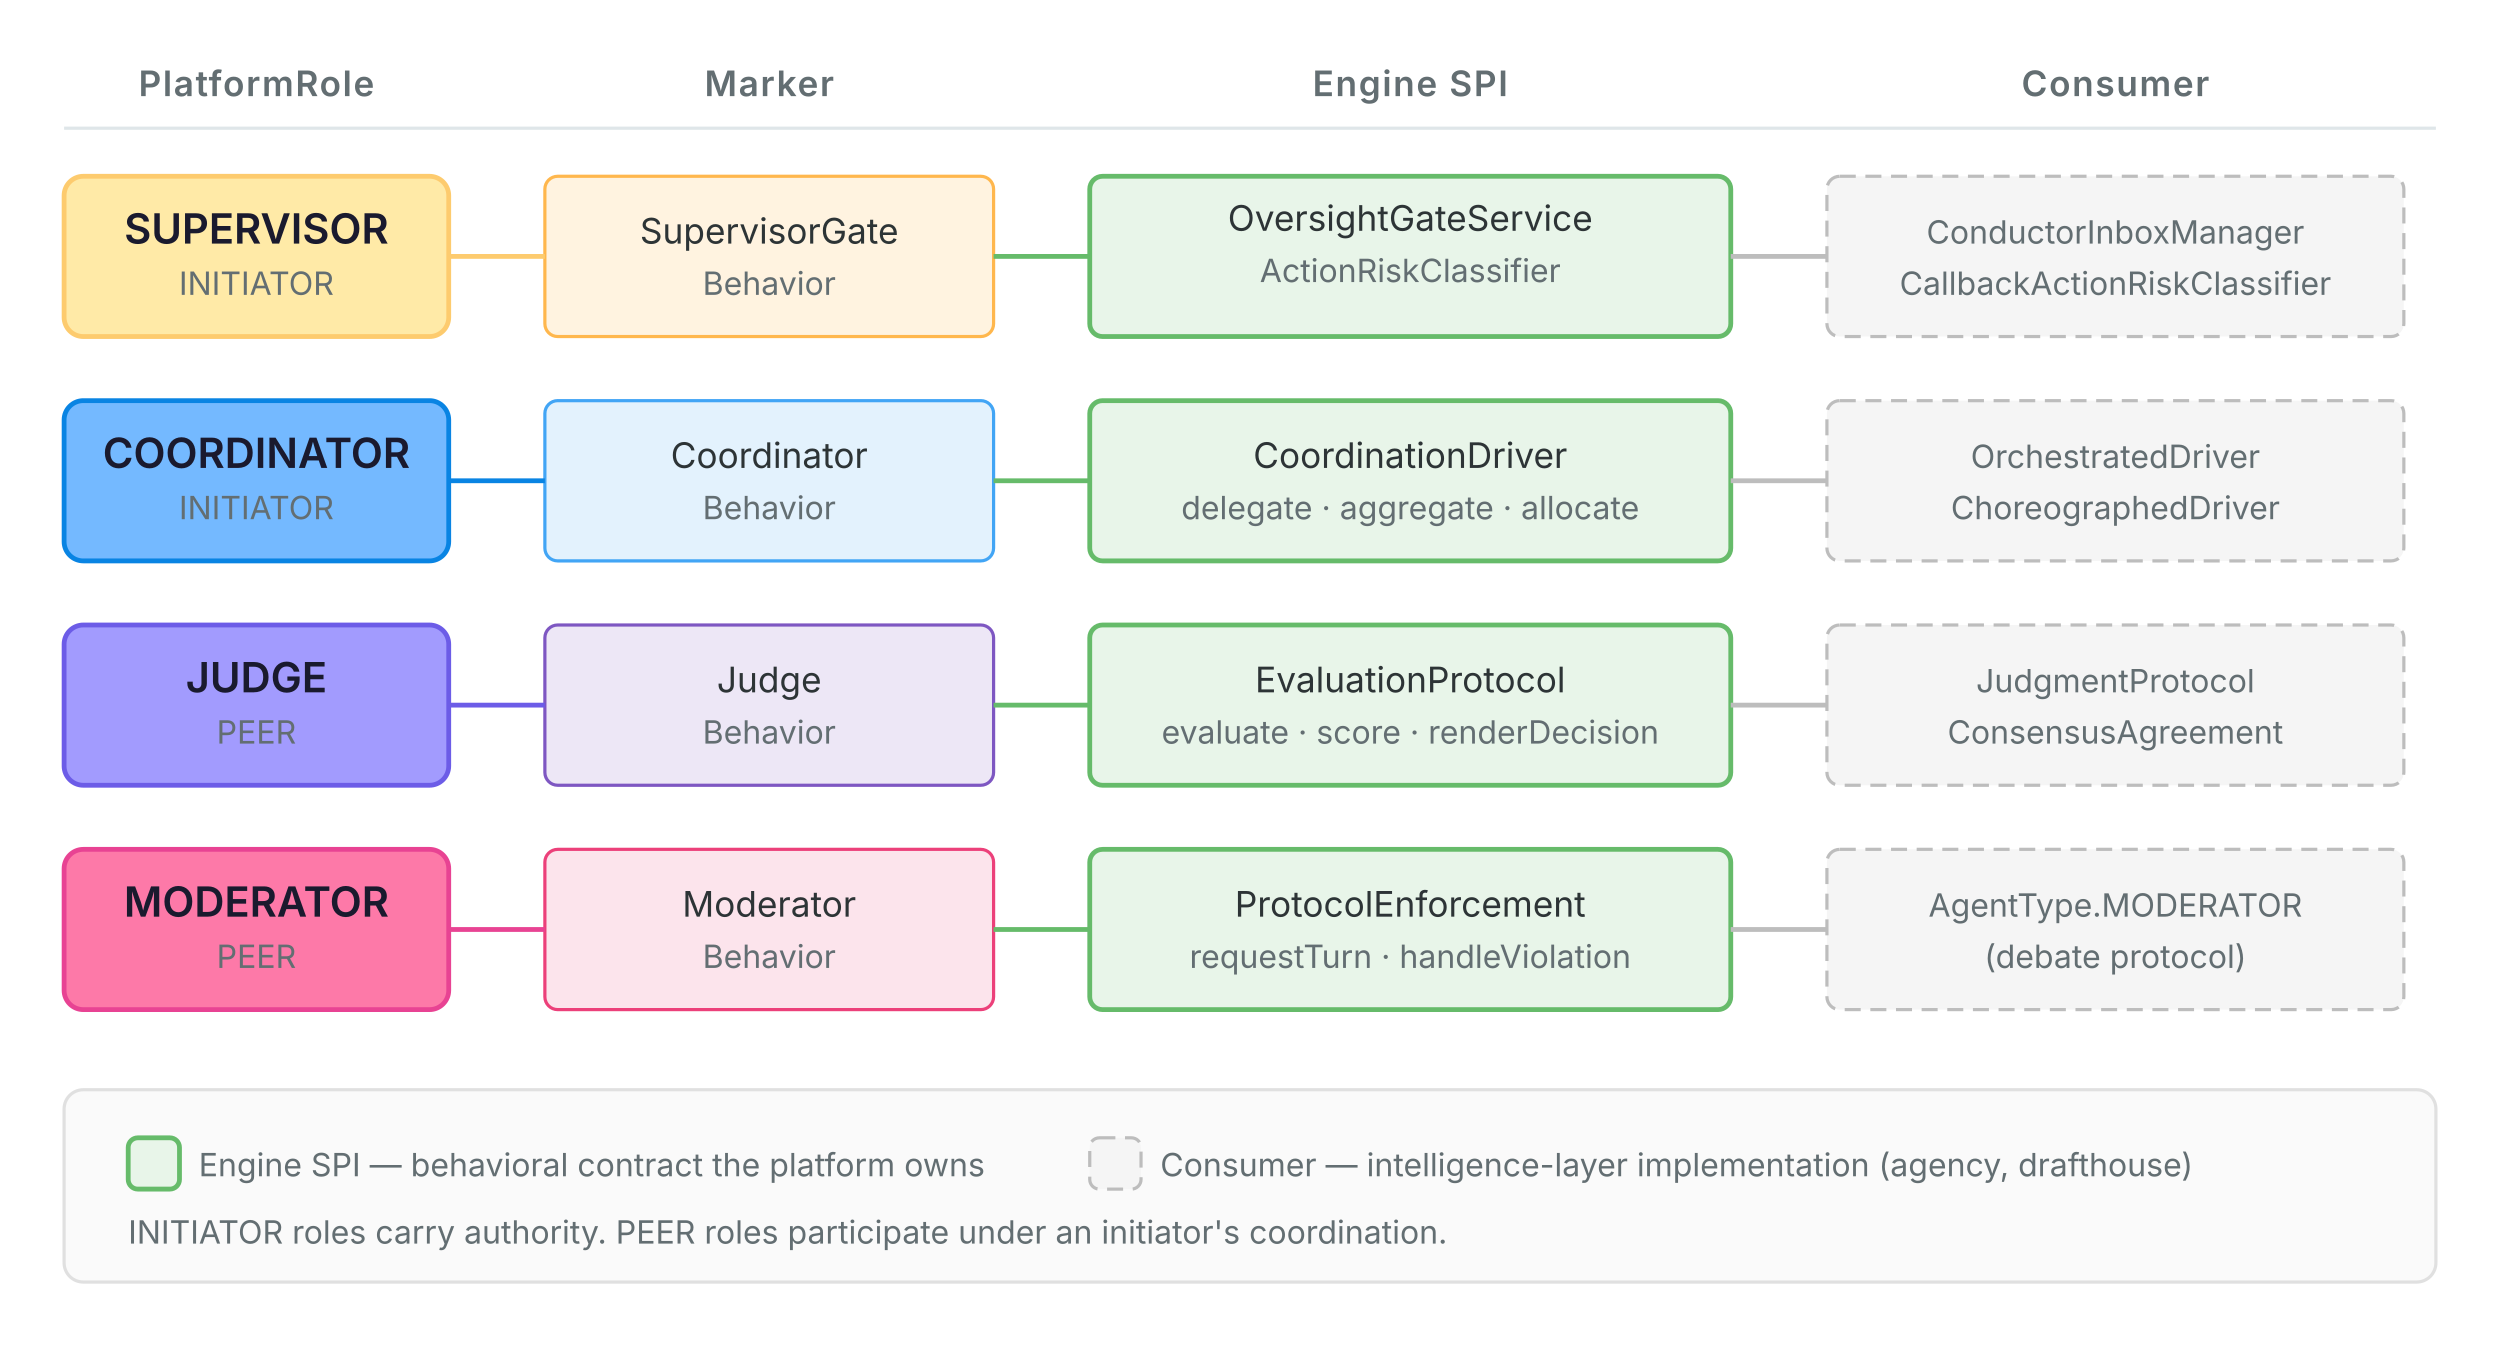
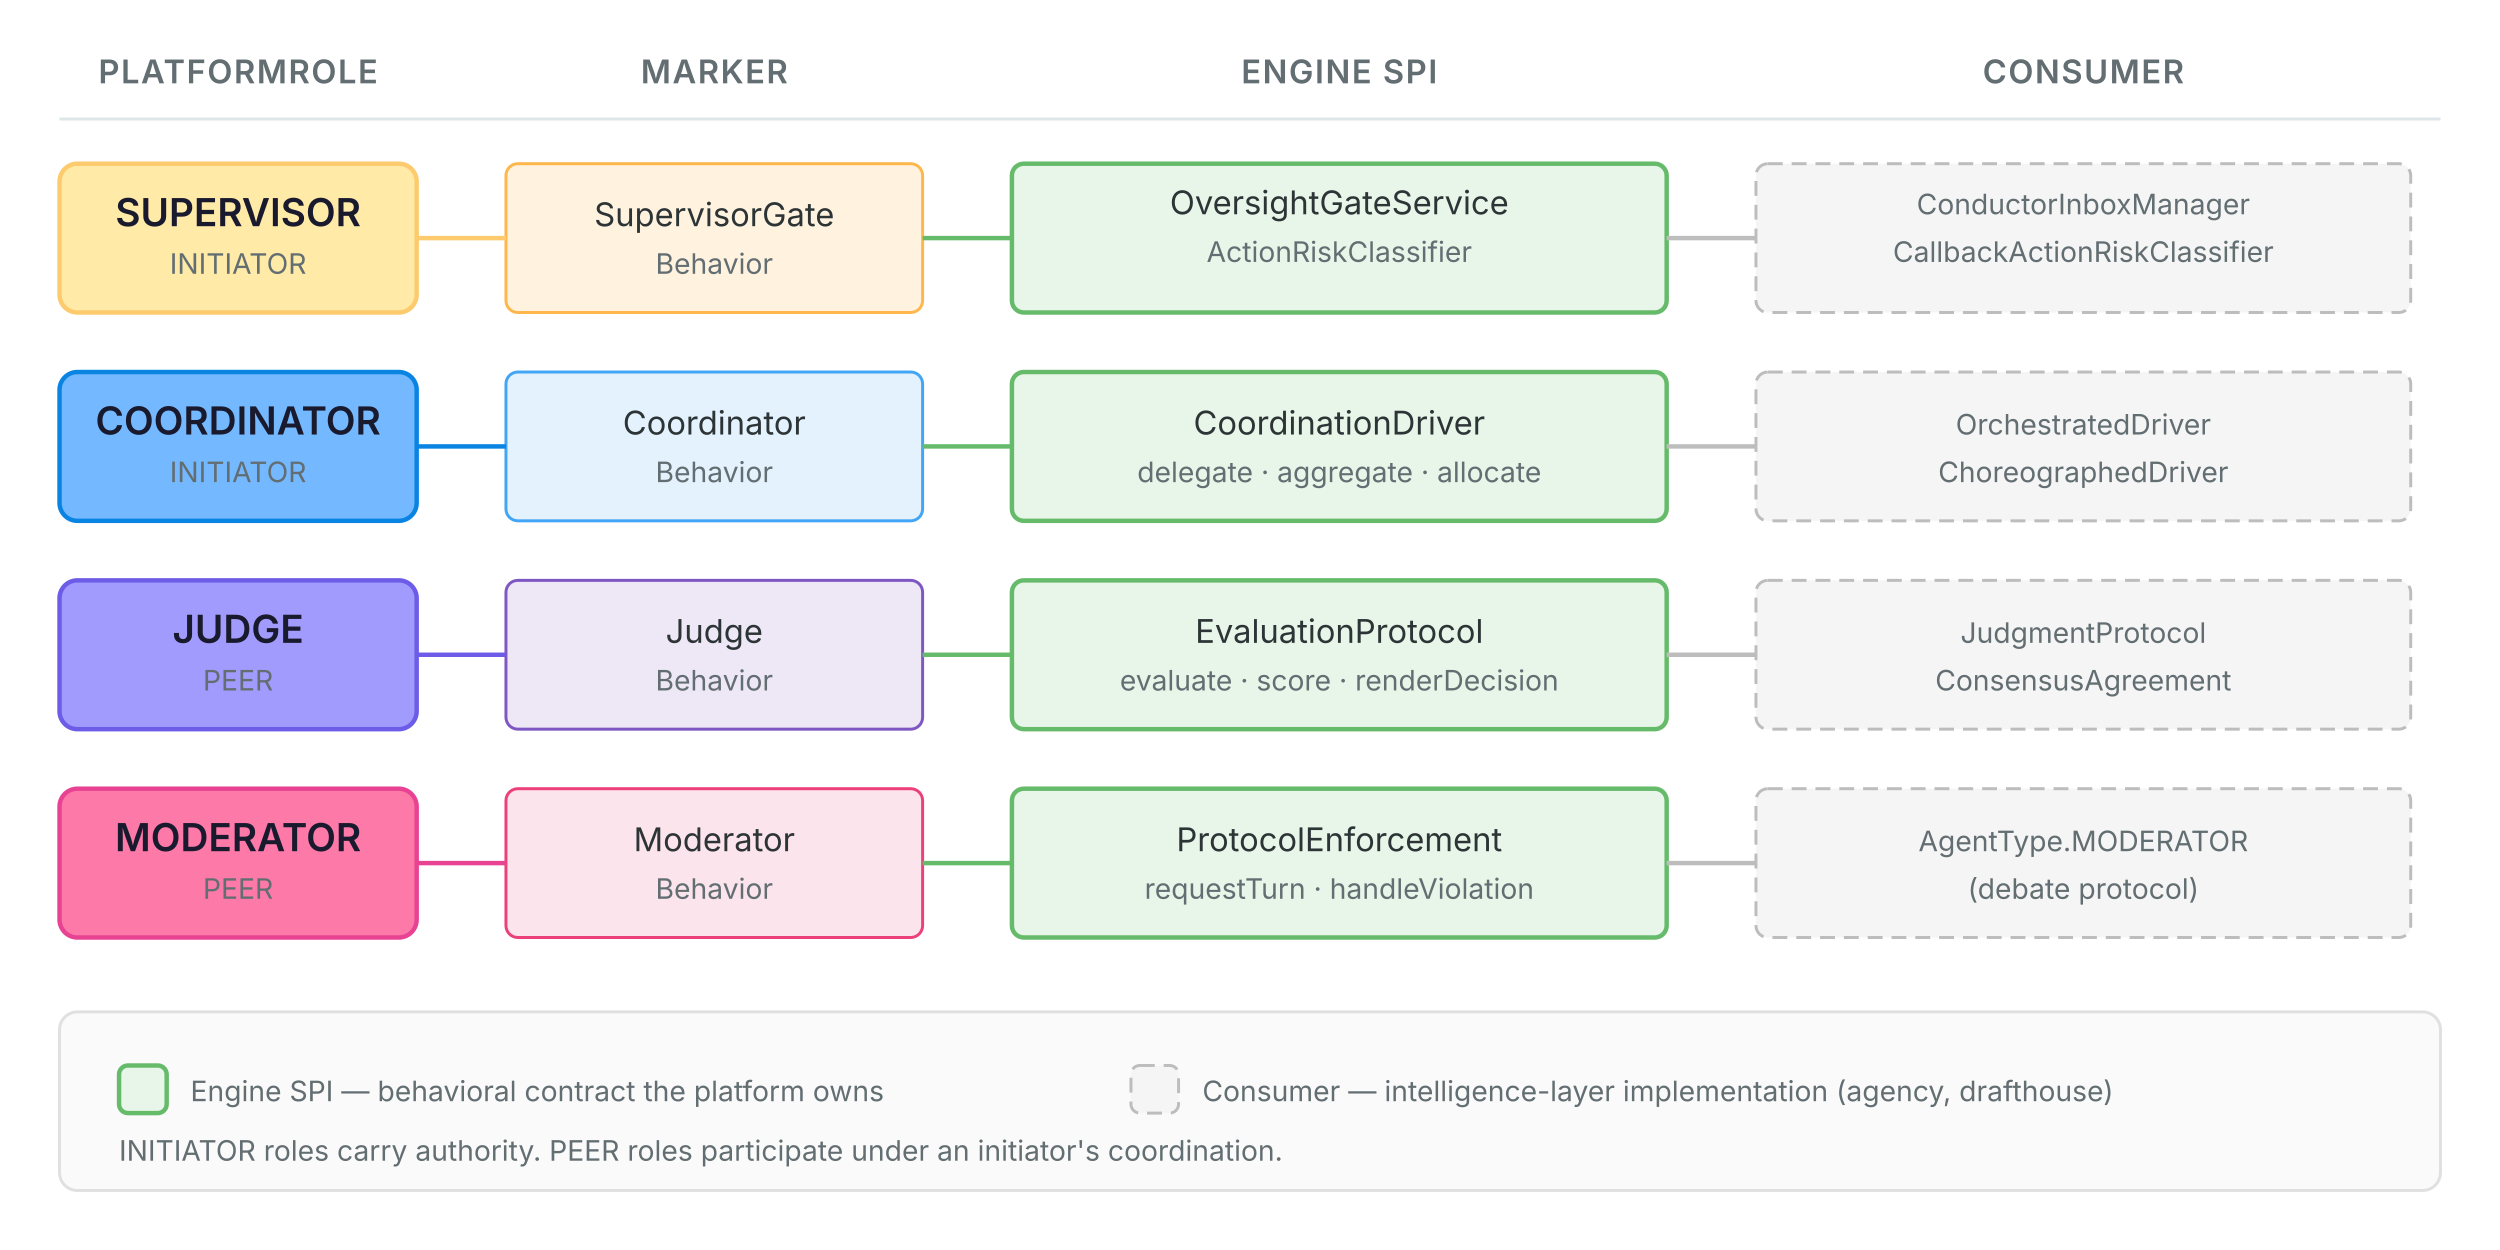
- <svg xmlns="http://www.w3.org/2000/svg" viewBox="0 0 780 420">
+ <svg xmlns="http://www.w3.org/2000/svg" viewBox="0 0 840 420">
  <style>
    text { font-family: 'Inter', 'Helvetica Neue', sans-serif; }
    .title { font-size: 13px; font-weight: 600; fill: #1a1a2e; }
    .label { font-size: 11px; fill: #2d3436; }
-     .sublabel { font-size: 10px; fill: #636e72; }
-     .role-box { rx: 6; ry: 6; }
-     .marker-box { rx: 4; ry: 4; }
-     .spi-box { rx: 4; ry: 4; }
-     .consumer-box { rx: 4; ry: 4; stroke-dasharray: 5,3; }
-     .header-text { font-size: 11px; font-weight: 600; fill: #636e72; text-transform: uppercase; letter-spacing: 0.5px; }
+     .sublabel { font-size: 9.5px; fill: #636e72; }
+     .header-text { font-size: 11px; font-weight: 600; fill: #636e72; letter-spacing: 0.5px; }
    .connector { stroke-width: 1.5; fill: none; }
  </style>
-   <text x="80" y="30" class="header-text" text-anchor="middle">PlatformRole</text>
-   <text x="240" y="30" class="header-text" text-anchor="middle">Marker</text>
-   <text x="440" y="30" class="header-text" text-anchor="middle">Engine SPI</text>
-   <text x="660" y="30" class="header-text" text-anchor="middle">Consumer</text>
-   <line x1="20" y1="40" x2="760" y2="40" stroke="#dfe6e9" stroke-width="1" />
-   <rect x="20" y="55" width="120" height="50" class="role-box" fill="#ffeaa7" stroke="#fdcb6e" stroke-width="1.5" />
+   <text x="80" y="28" class="header-text" text-anchor="middle">PLATFORMROLE</text>
+   <text x="240" y="28" class="header-text" text-anchor="middle">MARKER</text>
+   <text x="450" y="28" class="header-text" text-anchor="middle">ENGINE SPI</text>
+   <text x="700" y="28" class="header-text" text-anchor="middle">CONSUMER</text>
+   <line x1="20" y1="40" x2="820" y2="40" stroke="#dfe6e9" stroke-width="1" />
+   <rect x="20" y="55" width="120" height="50" rx="6" fill="#ffeaa7" stroke="#fdcb6e" stroke-width="1.5" />
  <text x="80" y="76" class="title" text-anchor="middle">SUPERVISOR</text>
  <text x="80" y="92" class="sublabel" text-anchor="middle">INITIATOR</text>
-   <rect x="170" y="55" width="140" height="50" class="marker-box" fill="#fff3e0" stroke="#ffb74d" stroke-width="1" />
+   <rect x="170" y="55" width="140" height="50" rx="4" fill="#fff3e0" stroke="#ffb74d" stroke-width="1" />
  <text x="240" y="76" class="label" text-anchor="middle">SupervisorGate</text>
  <text x="240" y="92" class="sublabel" text-anchor="middle">Behavior</text>
-   <rect x="340" y="55" width="200" height="50" class="spi-box" fill="#e8f5e9" stroke="#66bb6a" stroke-width="1.5" />
-   <text x="440" y="72" class="label" text-anchor="middle">OversightGateService</text>
-   <text x="440" y="88" class="sublabel" text-anchor="middle">ActionRiskClassifier</text>
-   <rect x="570" y="55" width="180" height="50" class="consumer-box" fill="#f5f5f5" stroke="#bdbdbd" stroke-width="1" />
-   <text x="660" y="76" class="sublabel" text-anchor="middle">ConductorInboxManager</text>
-   <text x="660" y="92" class="sublabel" text-anchor="middle">CallbackActionRiskClassifier</text>
+   <rect x="340" y="55" width="220" height="50" rx="4" fill="#e8f5e9" stroke="#66bb6a" stroke-width="1.5" />
+   <text x="450" y="72" class="label" text-anchor="middle">OversightGateService</text>
+   <text x="450" y="88" class="sublabel" text-anchor="middle">ActionRiskClassifier</text>
+   <rect x="590" y="55" width="220" height="50" rx="4" fill="#f5f5f5" stroke="#bdbdbd" stroke-width="1" stroke-dasharray="5,3" />
+   <text x="700" y="72" class="sublabel" text-anchor="middle">ConductorInboxManager</text>
+   <text x="700" y="88" class="sublabel" text-anchor="middle">CallbackActionRiskClassifier</text>
  <line x1="140" y1="80" x2="170" y2="80" class="connector" stroke="#fdcb6e" />
  <line x1="310" y1="80" x2="340" y2="80" class="connector" stroke="#66bb6a" />
-   <line x1="540" y1="80" x2="570" y2="80" class="connector" stroke="#bdbdbd" />
-   <rect x="20" y="125" width="120" height="50" class="role-box" fill="#74b9ff" stroke="#0984e3" stroke-width="1.5" />
+   <line x1="560" y1="80" x2="590" y2="80" class="connector" stroke="#bdbdbd" />
+   <rect x="20" y="125" width="120" height="50" rx="6" fill="#74b9ff" stroke="#0984e3" stroke-width="1.5" />
  <text x="80" y="146" class="title" text-anchor="middle">COORDINATOR</text>
  <text x="80" y="162" class="sublabel" text-anchor="middle">INITIATOR</text>
-   <rect x="170" y="125" width="140" height="50" class="marker-box" fill="#e3f2fd" stroke="#42a5f5" stroke-width="1" />
+   <rect x="170" y="125" width="140" height="50" rx="4" fill="#e3f2fd" stroke="#42a5f5" stroke-width="1" />
  <text x="240" y="146" class="label" text-anchor="middle">Coordinator</text>
  <text x="240" y="162" class="sublabel" text-anchor="middle">Behavior</text>
-   <rect x="340" y="125" width="200" height="50" class="spi-box" fill="#e8f5e9" stroke="#66bb6a" stroke-width="1.5" />
-   <text x="440" y="146" class="label" text-anchor="middle">CoordinationDriver</text>
-   <text x="440" y="162" class="sublabel" text-anchor="middle">delegate · aggregate · allocate</text>
-   <rect x="570" y="125" width="180" height="50" class="consumer-box" fill="#f5f5f5" stroke="#bdbdbd" stroke-width="1" />
-   <text x="660" y="146" class="sublabel" text-anchor="middle">OrchestratedDriver</text>
-   <text x="660" y="162" class="sublabel" text-anchor="middle">ChoreographedDriver</text>
+   <rect x="340" y="125" width="220" height="50" rx="4" fill="#e8f5e9" stroke="#66bb6a" stroke-width="1.5" />
+   <text x="450" y="146" class="label" text-anchor="middle">CoordinationDriver</text>
+   <text x="450" y="162" class="sublabel" text-anchor="middle">delegate · aggregate · allocate</text>
+   <rect x="590" y="125" width="220" height="50" rx="4" fill="#f5f5f5" stroke="#bdbdbd" stroke-width="1" stroke-dasharray="5,3" />
+   <text x="700" y="146" class="sublabel" text-anchor="middle">OrchestratedDriver</text>
+   <text x="700" y="162" class="sublabel" text-anchor="middle">ChoreographedDriver</text>
  <line x1="140" y1="150" x2="170" y2="150" class="connector" stroke="#0984e3" />
  <line x1="310" y1="150" x2="340" y2="150" class="connector" stroke="#66bb6a" />
-   <line x1="540" y1="150" x2="570" y2="150" class="connector" stroke="#bdbdbd" />
-   <rect x="20" y="195" width="120" height="50" class="role-box" fill="#a29bfe" stroke="#6c5ce7" stroke-width="1.5" />
+   <line x1="560" y1="150" x2="590" y2="150" class="connector" stroke="#bdbdbd" />
+   <rect x="20" y="195" width="120" height="50" rx="6" fill="#a29bfe" stroke="#6c5ce7" stroke-width="1.5" />
  <text x="80" y="216" class="title" text-anchor="middle">JUDGE</text>
  <text x="80" y="232" class="sublabel" text-anchor="middle">PEER</text>
-   <rect x="170" y="195" width="140" height="50" class="marker-box" fill="#ede7f6" stroke="#7e57c2" stroke-width="1" />
+   <rect x="170" y="195" width="140" height="50" rx="4" fill="#ede7f6" stroke="#7e57c2" stroke-width="1" />
  <text x="240" y="216" class="label" text-anchor="middle">Judge</text>
  <text x="240" y="232" class="sublabel" text-anchor="middle">Behavior</text>
-   <rect x="340" y="195" width="200" height="50" class="spi-box" fill="#e8f5e9" stroke="#66bb6a" stroke-width="1.5" />
-   <text x="440" y="216" class="label" text-anchor="middle">EvaluationProtocol</text>
-   <text x="440" y="232" class="sublabel" text-anchor="middle">evaluate · score · renderDecision</text>
-   <rect x="570" y="195" width="180" height="50" class="consumer-box" fill="#f5f5f5" stroke="#bdbdbd" stroke-width="1" />
-   <text x="660" y="216" class="sublabel" text-anchor="middle">JudgmentProtocol</text>
-   <text x="660" y="232" class="sublabel" text-anchor="middle">ConsensusAgreement</text>
+   <rect x="340" y="195" width="220" height="50" rx="4" fill="#e8f5e9" stroke="#66bb6a" stroke-width="1.5" />
+   <text x="450" y="216" class="label" text-anchor="middle">EvaluationProtocol</text>
+   <text x="450" y="232" class="sublabel" text-anchor="middle">evaluate · score · renderDecision</text>
+   <rect x="590" y="195" width="220" height="50" rx="4" fill="#f5f5f5" stroke="#bdbdbd" stroke-width="1" stroke-dasharray="5,3" />
+   <text x="700" y="216" class="sublabel" text-anchor="middle">JudgmentProtocol</text>
+   <text x="700" y="232" class="sublabel" text-anchor="middle">ConsensusAgreement</text>
  <line x1="140" y1="220" x2="170" y2="220" class="connector" stroke="#6c5ce7" />
  <line x1="310" y1="220" x2="340" y2="220" class="connector" stroke="#66bb6a" />
-   <line x1="540" y1="220" x2="570" y2="220" class="connector" stroke="#bdbdbd" />
-   <rect x="20" y="265" width="120" height="50" class="role-box" fill="#fd79a8" stroke="#e84393" stroke-width="1.5" />
+   <line x1="560" y1="220" x2="590" y2="220" class="connector" stroke="#bdbdbd" />
+   <rect x="20" y="265" width="120" height="50" rx="6" fill="#fd79a8" stroke="#e84393" stroke-width="1.5" />
  <text x="80" y="286" class="title" text-anchor="middle">MODERATOR</text>
  <text x="80" y="302" class="sublabel" text-anchor="middle">PEER</text>
-   <rect x="170" y="265" width="140" height="50" class="marker-box" fill="#fce4ec" stroke="#ec407a" stroke-width="1" />
+   <rect x="170" y="265" width="140" height="50" rx="4" fill="#fce4ec" stroke="#ec407a" stroke-width="1" />
  <text x="240" y="286" class="label" text-anchor="middle">Moderator</text>
  <text x="240" y="302" class="sublabel" text-anchor="middle">Behavior</text>
-   <rect x="340" y="265" width="200" height="50" class="spi-box" fill="#e8f5e9" stroke="#66bb6a" stroke-width="1.5" />
-   <text x="440" y="286" class="label" text-anchor="middle">ProtocolEnforcement</text>
-   <text x="440" y="302" class="sublabel" text-anchor="middle">requestTurn · handleViolation</text>
-   <rect x="570" y="265" width="180" height="50" class="consumer-box" fill="#f5f5f5" stroke="#bdbdbd" stroke-width="1" />
-   <text x="660" y="286" class="sublabel" text-anchor="middle">AgentType.MODERATOR</text>
-   <text x="660" y="302" class="sublabel" text-anchor="middle">(debate protocol)</text>
+   <rect x="340" y="265" width="220" height="50" rx="4" fill="#e8f5e9" stroke="#66bb6a" stroke-width="1.5" />
+   <text x="450" y="286" class="label" text-anchor="middle">ProtocolEnforcement</text>
+   <text x="450" y="302" class="sublabel" text-anchor="middle">requestTurn · handleViolation</text>
+   <rect x="590" y="265" width="220" height="50" rx="4" fill="#f5f5f5" stroke="#bdbdbd" stroke-width="1" stroke-dasharray="5,3" />
+   <text x="700" y="286" class="sublabel" text-anchor="middle">AgentType.MODERATOR</text>
+   <text x="700" y="302" class="sublabel" text-anchor="middle">(debate protocol)</text>
  <line x1="140" y1="290" x2="170" y2="290" class="connector" stroke="#e84393" />
  <line x1="310" y1="290" x2="340" y2="290" class="connector" stroke="#66bb6a" />
-   <line x1="540" y1="290" x2="570" y2="290" class="connector" stroke="#bdbdbd" />
-   <rect x="20" y="340" width="740" height="60" rx="6" fill="#fafafa" stroke="#e0e0e0" stroke-width="1" />
-   <rect x="40" y="355" width="16" height="16" rx="3" fill="#e8f5e9" stroke="#66bb6a" stroke-width="1.5" />
-   <text x="62" y="367" class="sublabel">Engine SPI — behavioral contract the platform owns</text>
-   <rect x="340" y="355" width="16" height="16" rx="3" fill="#f5f5f5" stroke="#bdbdbd" stroke-width="1" stroke-dasharray="5,3" />
-   <text x="362" y="367" class="sublabel">Consumer — intelligence-layer implementation (agency, drafthouse)</text>
-   <text x="40" y="388" class="sublabel">INITIATOR roles carry authority. PEER roles participate under an initiator's coordination.</text>
+   <line x1="560" y1="290" x2="590" y2="290" class="connector" stroke="#bdbdbd" />
+   <rect x="20" y="340" width="800" height="60" rx="6" fill="#fafafa" stroke="#e0e0e0" stroke-width="1" />
+   <rect x="40" y="358" width="16" height="16" rx="3" fill="#e8f5e9" stroke="#66bb6a" stroke-width="1.5" />
+   <text x="64" y="370" class="sublabel">Engine SPI — behavioral contract the platform owns</text>
+   <rect x="380" y="358" width="16" height="16" rx="3" fill="#f5f5f5" stroke="#bdbdbd" stroke-width="1" stroke-dasharray="5,3" />
+   <text x="404" y="370" class="sublabel">Consumer — intelligence-layer implementation (agency, drafthouse)</text>
+   <text x="40" y="390" class="sublabel">INITIATOR roles carry authority. PEER roles participate under an initiator's coordination.</text>
</svg>
